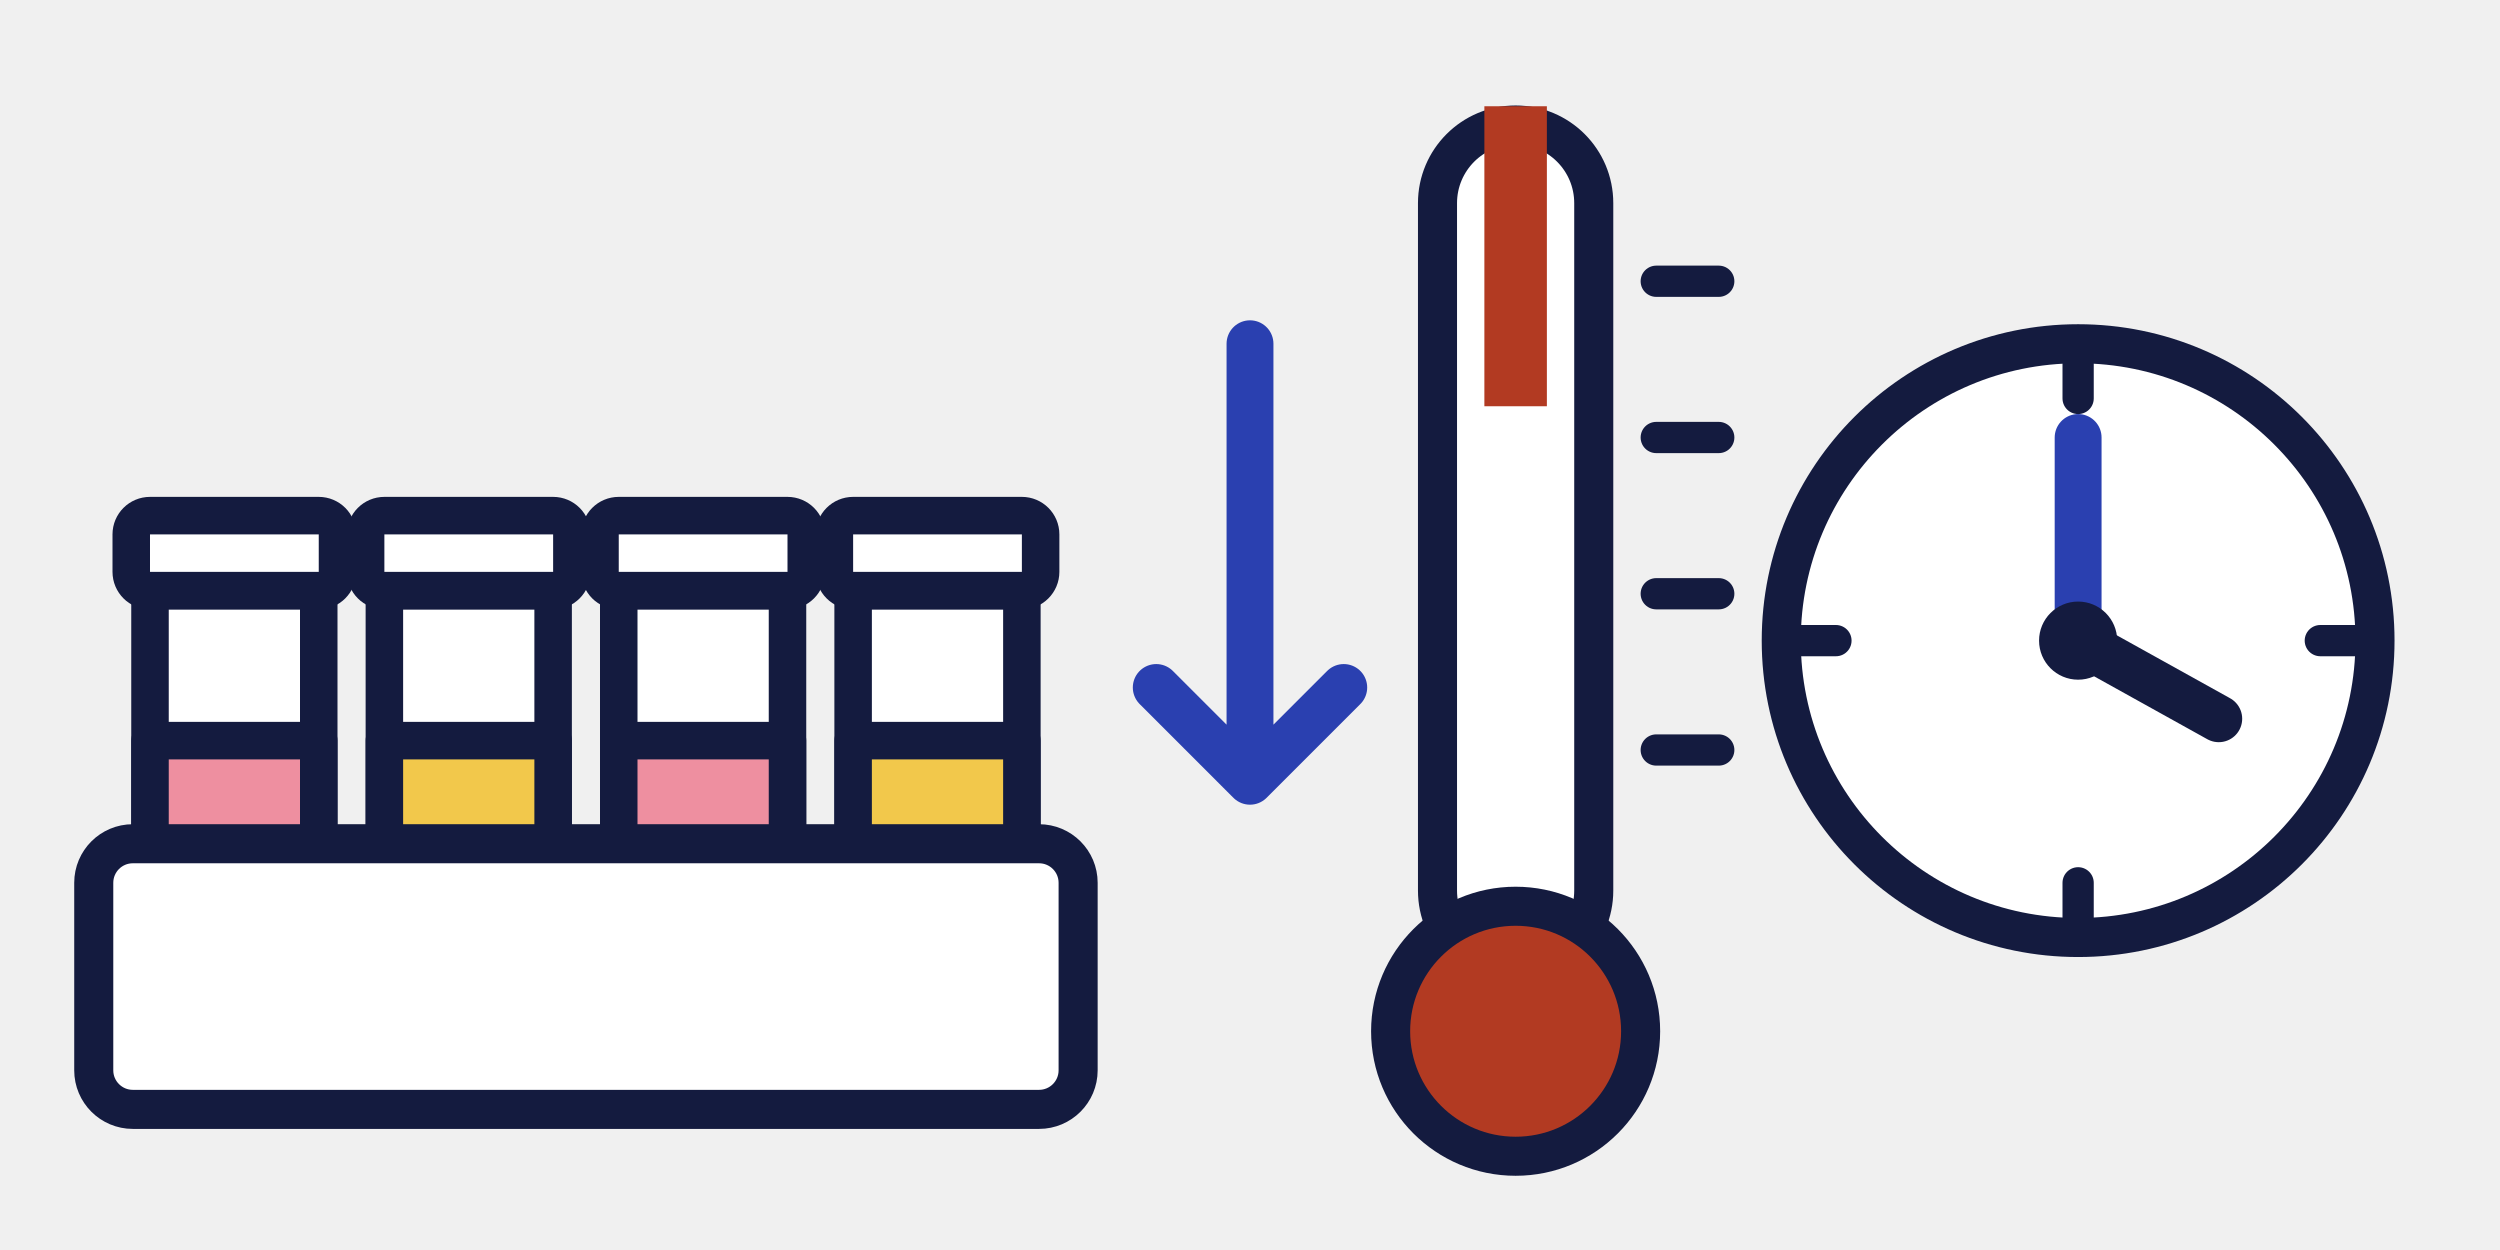
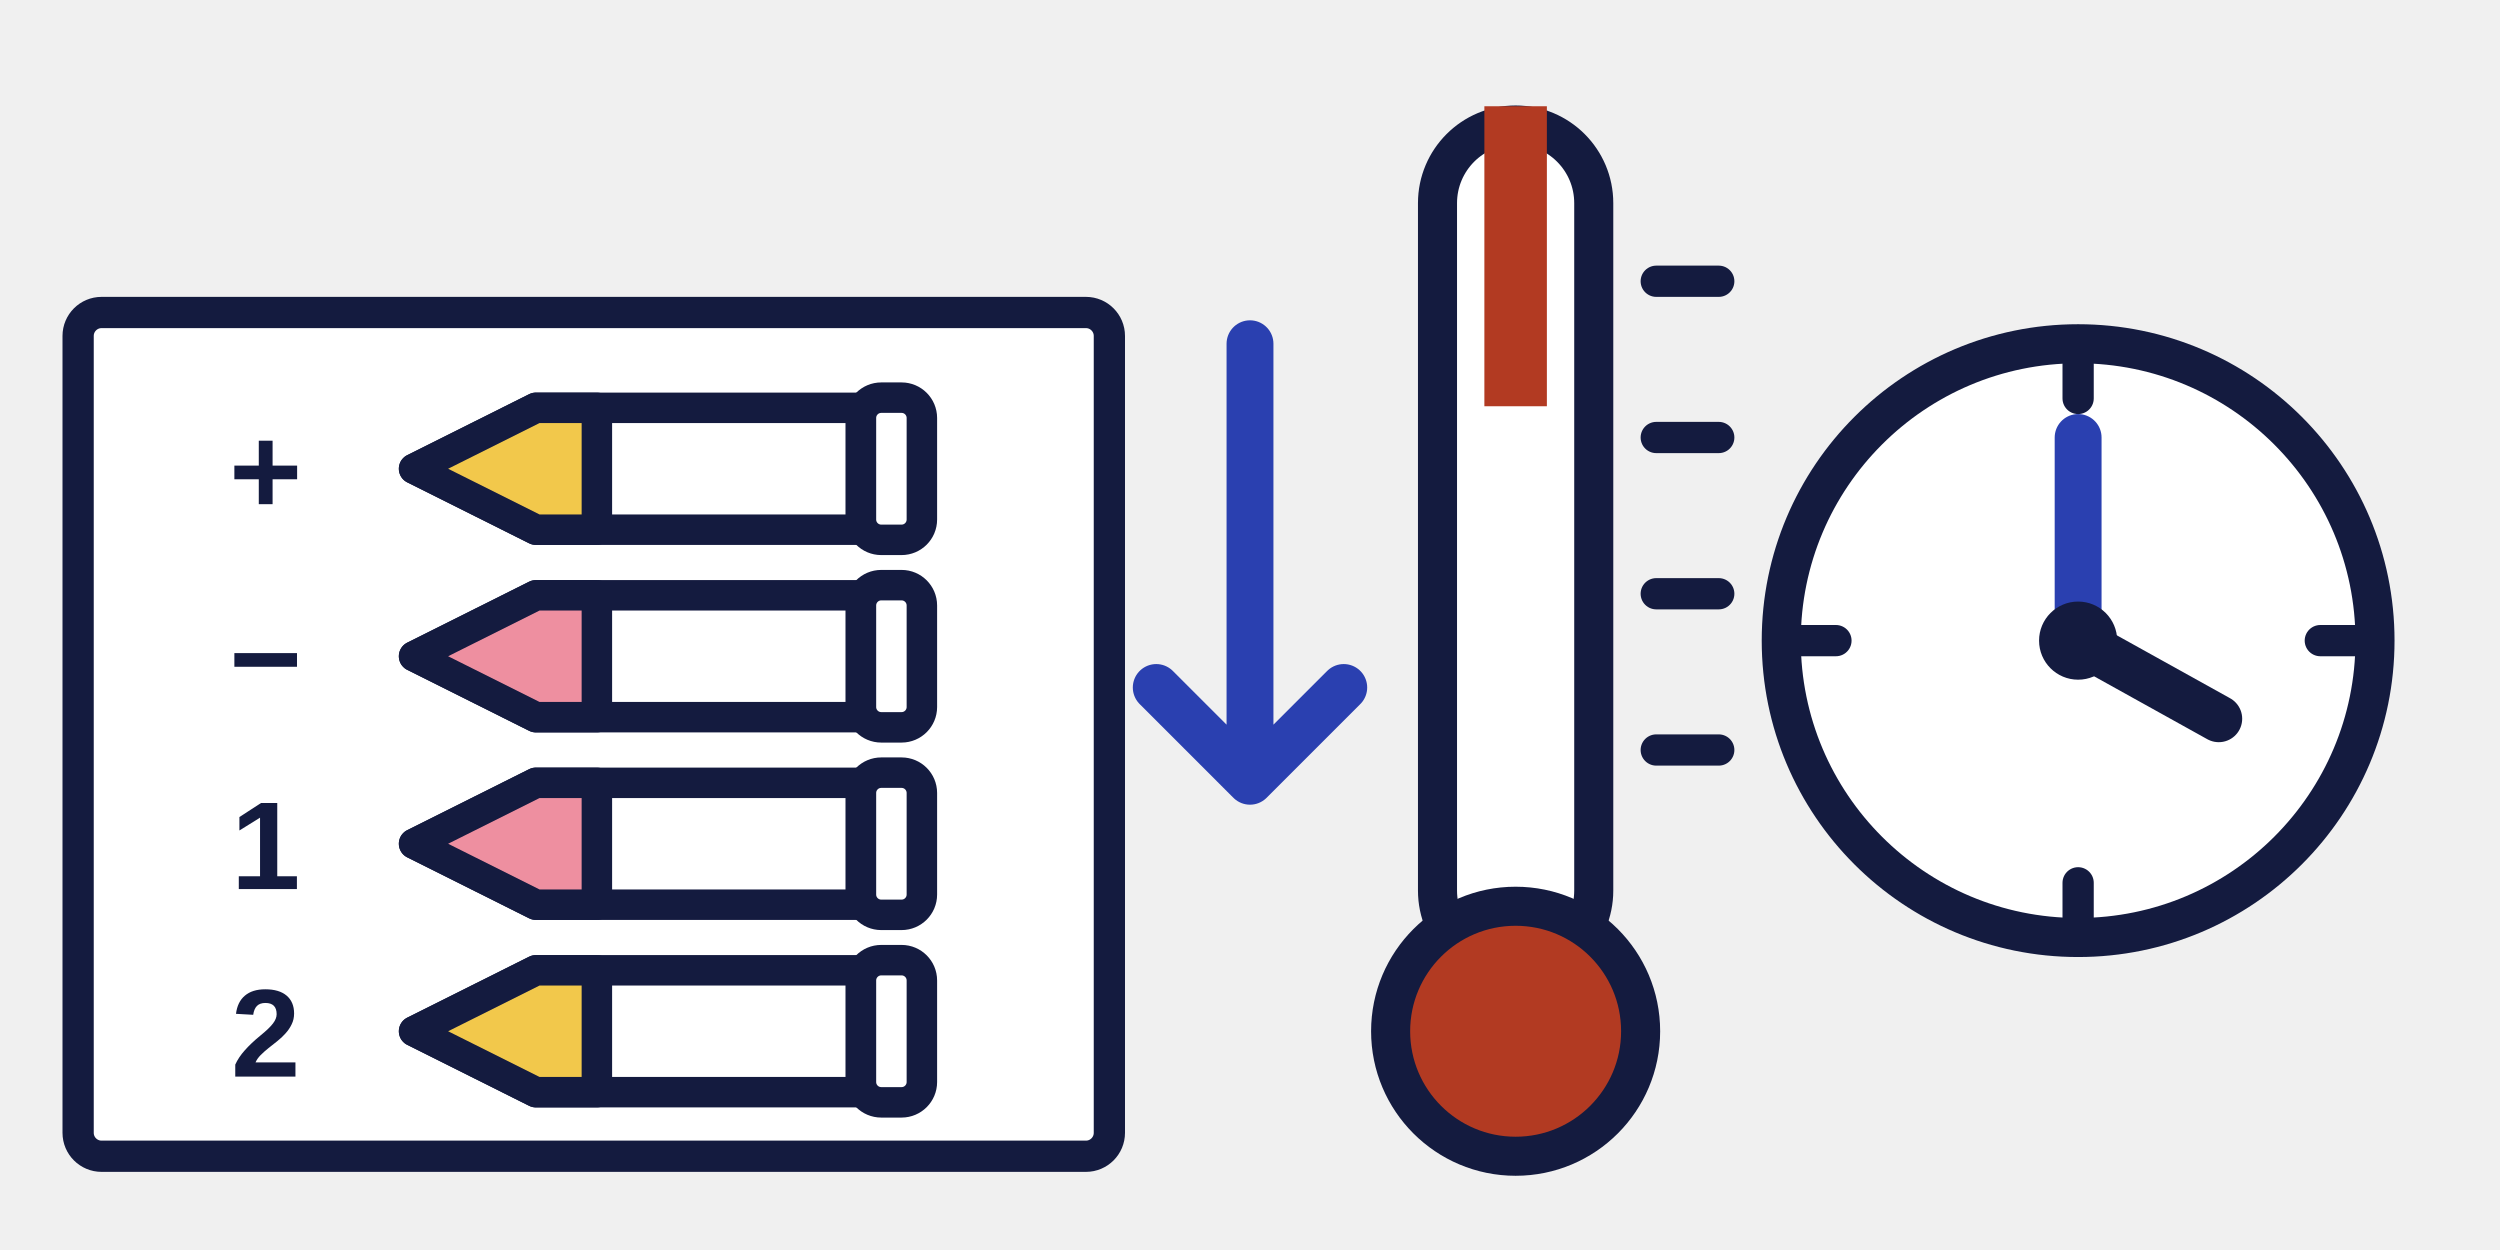
<svg xmlns="http://www.w3.org/2000/svg" viewBox="0 0 320 160" fill="none" stroke="#141b3f" stroke-width="5" stroke-linecap="round" stroke-linejoin="round">
  <style>.m{transform:scaleY(.4);transform-origin:194px 130px;animation:c 1.6s ease-in-out 3}@keyframes c{from{transform:none}}.h{transform-origin:266px 82px;animation:r 1.6s linear 3}@keyframes r{to{transform:rotate(1turn)}}@media (prefers-reduced-motion:reduce){*{animation:none!important}}</style>
  <defs>
-     <g id="f" stroke-width="4">
-       <path d="M-9 8v28l9 18 9-18V8z" fill="#fff" />
-       <rect x="-11" y="0" width="22" height="8" rx="2" fill="#fff" />
+     <g id="l" stroke-width="3">
+       <path d="M14-6H-18L-30 0-18 6H14z" fill="#fff" />
+       <rect x="14" y="-7" width="6" height="14" rx="2" fill="#fff" />
    </g>
-     <path id="p" d="M-9 24v12l9 18 9-18V24z" fill="#ee8fa0" stroke-width="4" />
-     <path id="y" d="M-9 24v12l9 18 9-18V24z" fill="#f2c84b" stroke-width="4" />
+     <path id="p" d="M-12-6H-18L-30 0-18 6H-12z" fill="#ee8fa0" stroke-width="3" />
+     <path id="y" d="M-12-6H-18L-30 0-18 6H-12z" fill="#f2c84b" stroke-width="3" />
  </defs>
-   <use href="#f" transform="translate(30 66) scale(1.2)" />
-   <use href="#p" transform="translate(30 66) scale(1.2)" />
-   <use href="#f" transform="translate(60 66) scale(1.2)" />
-   <use href="#y" transform="translate(60 66) scale(1.2)" />
-   <use href="#f" transform="translate(90 66) scale(1.2)" />
-   <use href="#p" transform="translate(90 66) scale(1.2)" />
-   <use href="#f" transform="translate(120 66) scale(1.2)" />
-   <use href="#y" transform="translate(120 66) scale(1.2)" />
-   <rect x="12" y="108" width="126" height="34" rx="5" fill="#fff" />
+   <rect x="10" y="40" width="132" height="108" rx="3" fill="#fff" stroke-width="4" />
+   <use href="#l" transform="translate(92 60) scale(1.3)" />
+   <use href="#y" transform="translate(92 60) scale(1.3)" />
+   <use href="#l" transform="translate(92 84) scale(1.3)" />
+   <use href="#p" transform="translate(92 84) scale(1.3)" />
+   <use href="#l" transform="translate(92 108) scale(1.3)" />
+   <use href="#p" transform="translate(92 108) scale(1.3)" />
+   <use href="#l" transform="translate(92 132) scale(1.3)" />
+   <use href="#y" transform="translate(92 132) scale(1.3)" />
+   <g fill="#141b3f" stroke="none" font-family="Arial,Helvetica,sans-serif" font-weight="700" font-size="16" text-anchor="middle">
+     <text x="34" y="65.8">+</text>
+     <text x="34" y="89.8">−</text>
+     <text x="34" y="113.8">1</text>
+     <text x="34" y="137.8">2</text>
+   </g>
  <path d="M160 44v56m-12-12 12 12 12-12" stroke="#2a40b0" stroke-width="6" />
  <rect x="184" y="16" width="20" height="108" rx="10" fill="#fff" />
  <rect class="m" x="190" y="34" width="8" height="96" fill="#b23a22" stroke="none" />
  <circle cx="194" cy="132" r="16" fill="#b23a22" />
  <path d="M212 36h8M212 56h8M212 76h8M212 96h8" stroke-width="4" />
  <circle cx="266" cy="82" r="38" fill="#fff" />
  <path d="M266 44v7M304 82h-7M266 120v-7M228 82h7" stroke-width="4" />
  <path d="M266 82l18 10" stroke-width="6" />
  <path class="h" d="M266 82V56" stroke="#2a40b0" stroke-width="6" />
  <circle cx="266" cy="82" r="5" fill="#141b3f" stroke="none" />
</svg>
